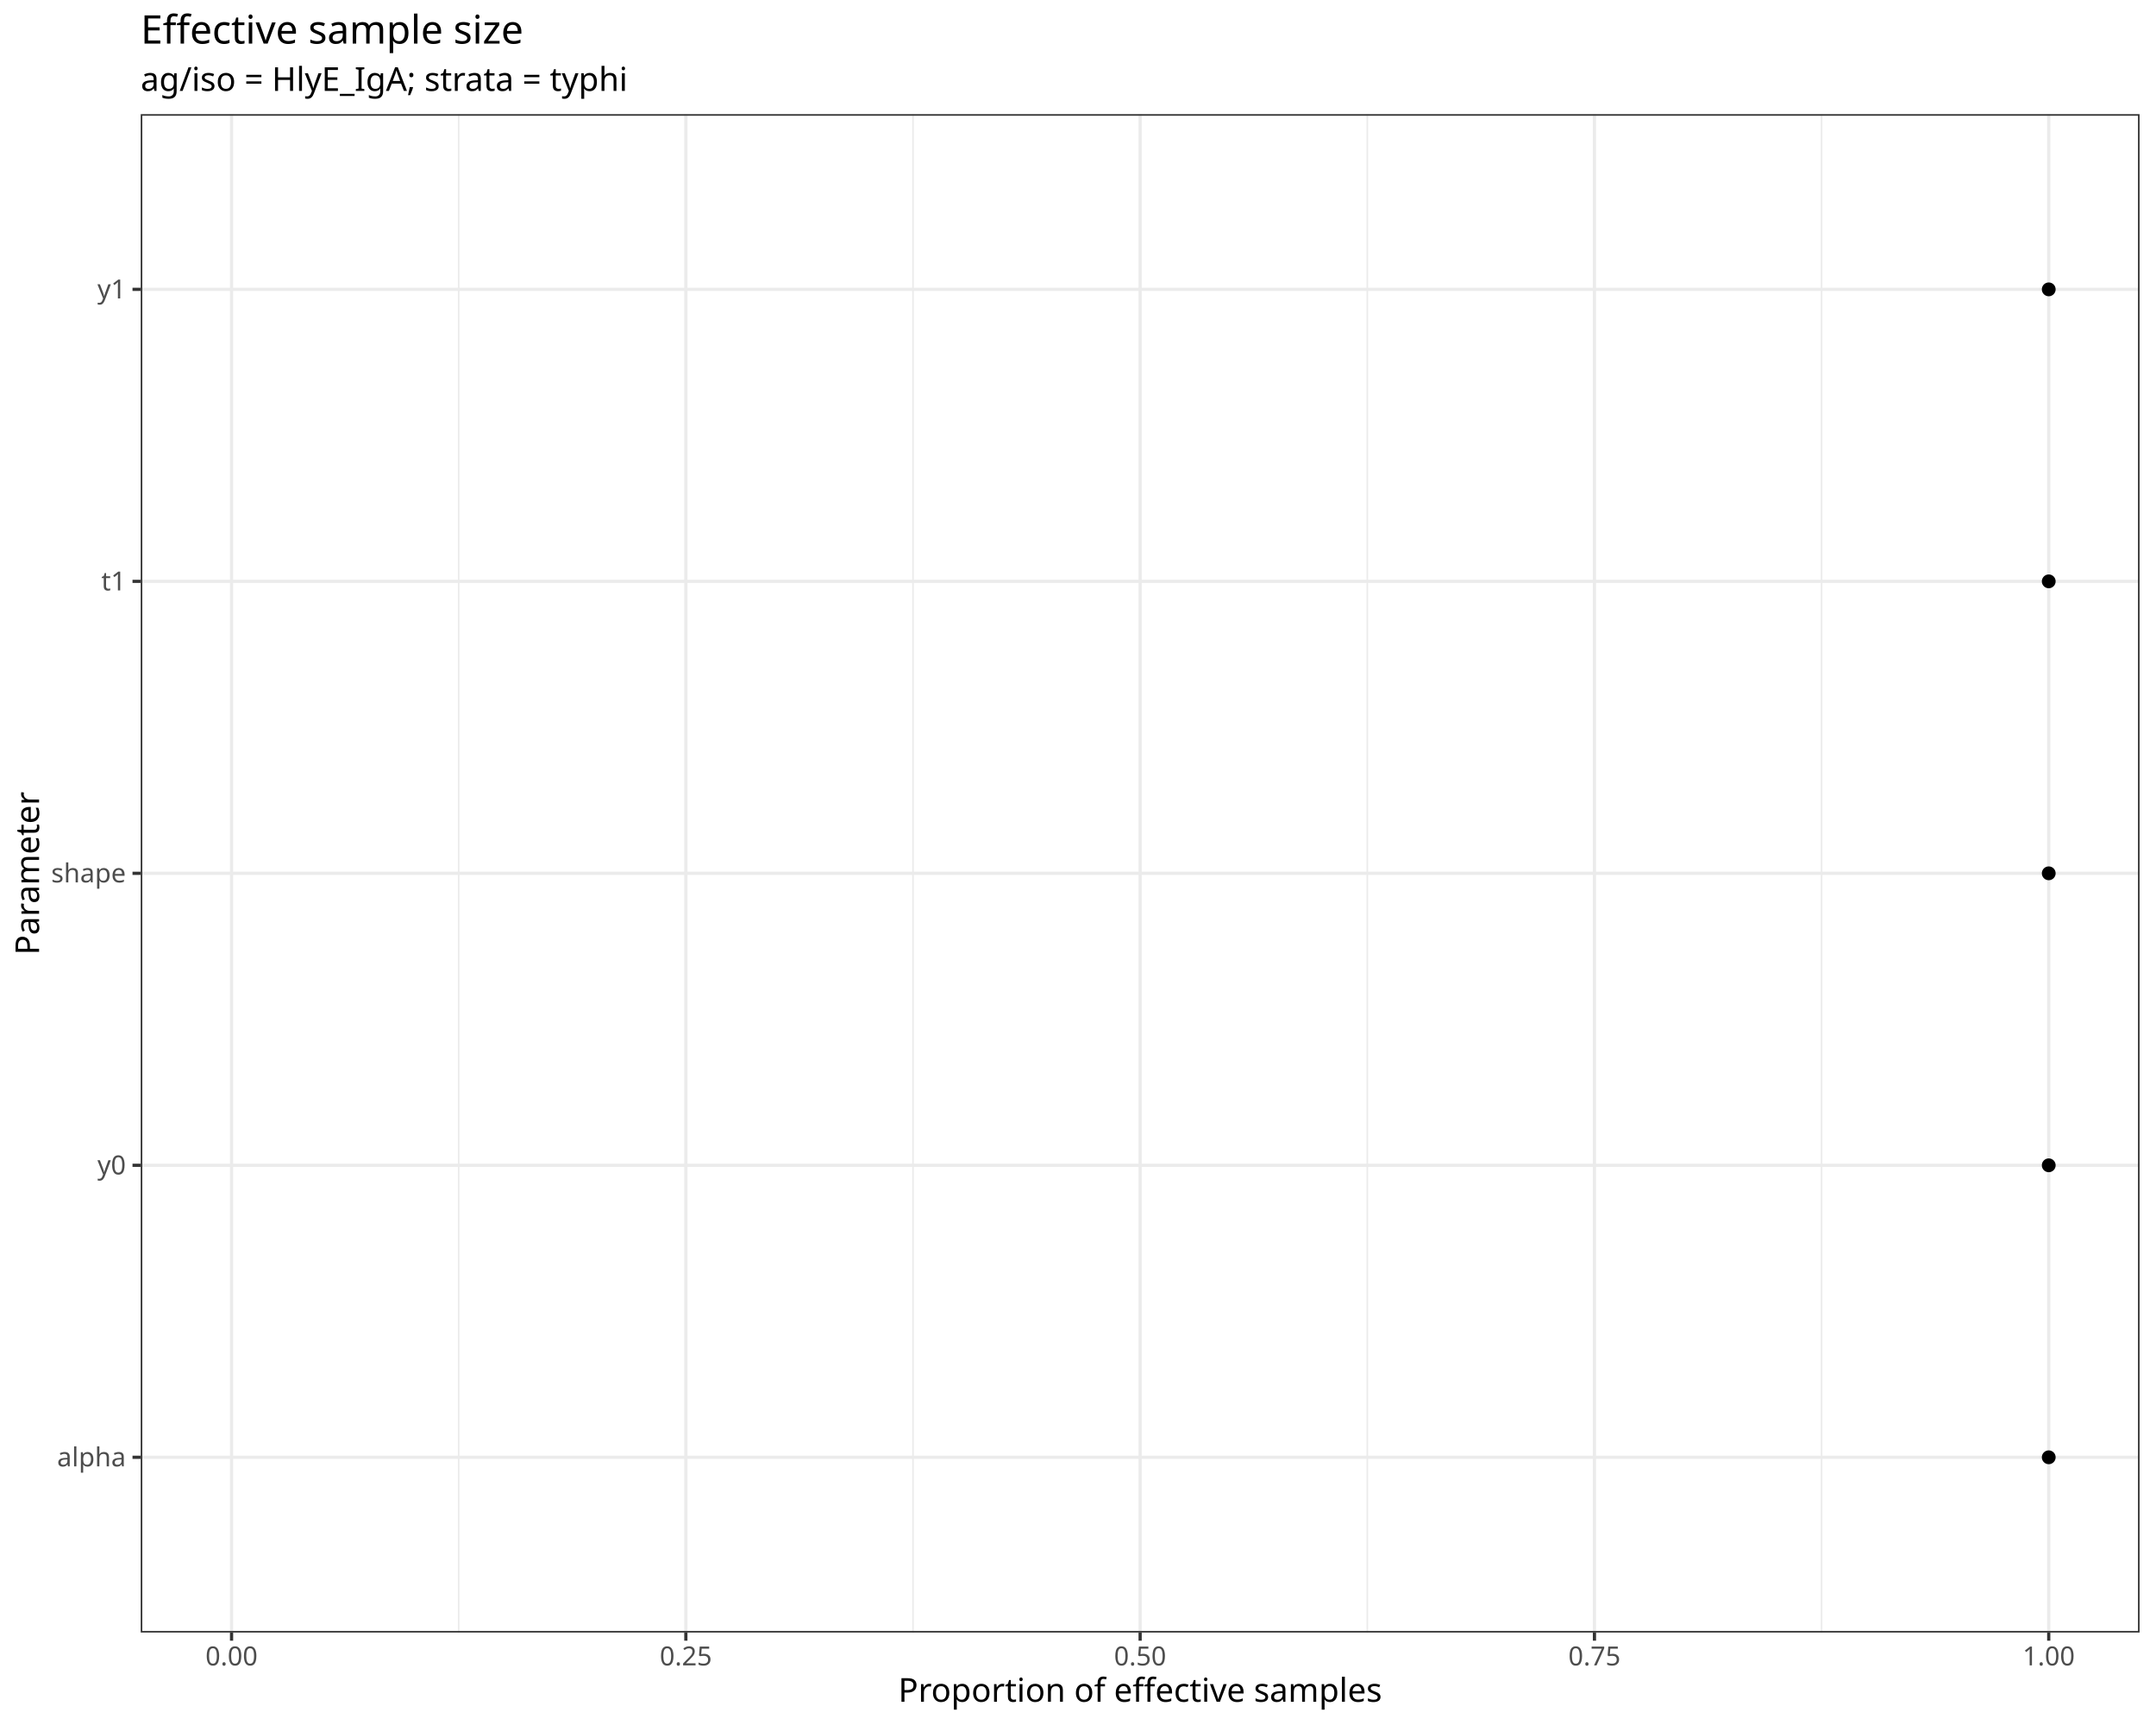
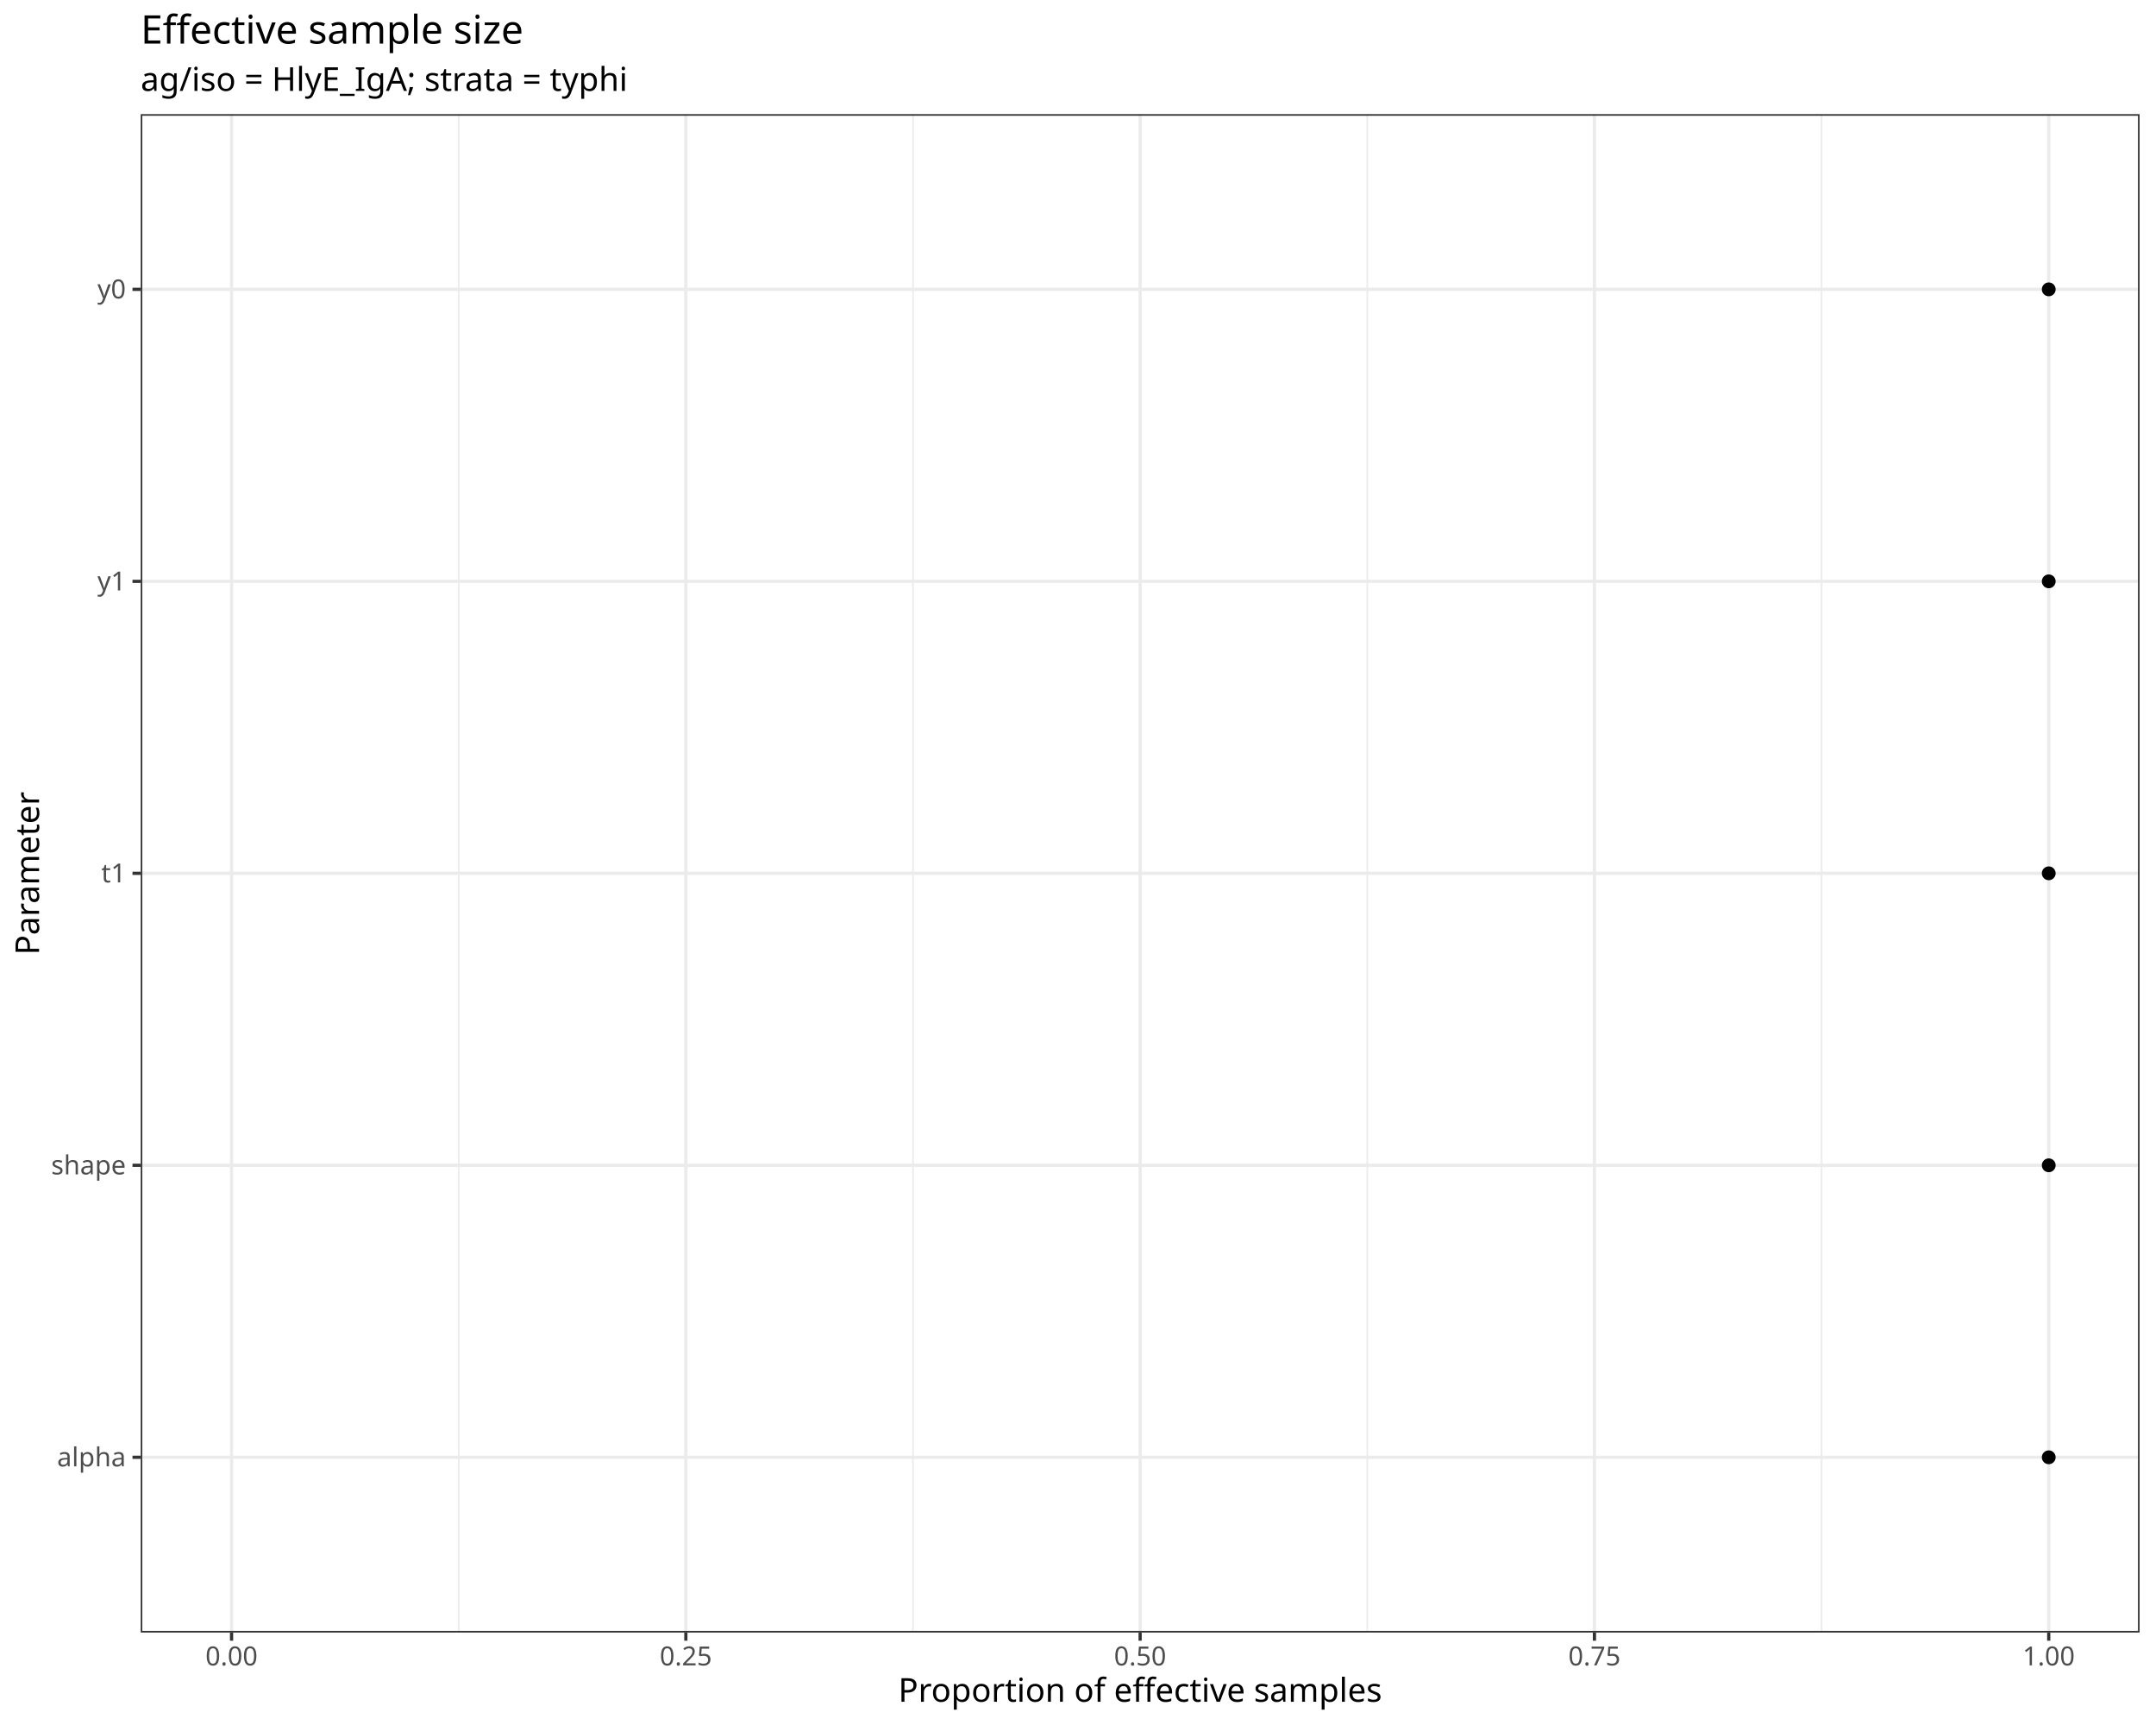
<svg xmlns="http://www.w3.org/2000/svg" class="svglite" data-engine-version="2.0" width="720.00pt" height="576.00pt" viewBox="0 0 720.00 576.00">
  <defs>
    <style type="text/css">
    .svglite line, .svglite polyline, .svglite polygon, .svglite path, .svglite rect, .svglite circle {
      fill: none;
      stroke: #000000;
      stroke-linecap: round;
      stroke-linejoin: round;
      stroke-miterlimit: 10.00;
    }
  </style>
  </defs>
  <rect width="100%" height="100%" style="stroke: none; fill: #FFFFFF;" />
  <defs>
    <clipPath id="cpMC4wMHw3MjAuMDB8MC4wMHw1NzYuMDA=">
      <rect x="0.00" y="0.00" width="720.00" height="576.00" />
    </clipPath>
  </defs>
  <g clip-path="url(#cpMC4wMHw3MjAuMDB8MC4wMHw1NzYuMDA=)">
    <rect x="0.00" y="0.00" width="720.00" height="576.00" style="stroke-width: 1.07; stroke: #FFFFFF; fill: #FFFFFF;" />
  </g>
  <defs>
    <clipPath id="cpNDYuOTl8NzE0LjUyfDM4LjEyfDU0NS4xMQ==">
      <rect x="46.99" y="38.12" width="667.53" height="507.00" />
    </clipPath>
  </defs>
  <g clip-path="url(#cpNDYuOTl8NzE0LjUyfDM4LjEyfDU0NS4xMQ==)">
    <rect x="46.99" y="38.12" width="667.53" height="507.00" style="stroke-width: 1.07; stroke: none; fill: #FFFFFF;" />
    <polyline points="153.18,545.11 153.18,38.12 " style="stroke-width: 0.53; stroke: #EBEBEB; stroke-linecap: butt;" />
    <polyline points="304.90,545.11 304.90,38.12 " style="stroke-width: 0.53; stroke: #EBEBEB; stroke-linecap: butt;" />
    <polyline points="456.61,545.11 456.61,38.12 " style="stroke-width: 0.53; stroke: #EBEBEB; stroke-linecap: butt;" />
    <polyline points="608.32,545.11 608.32,38.12 " style="stroke-width: 0.53; stroke: #EBEBEB; stroke-linecap: butt;" />
    <polyline points="46.99,486.61 714.52,486.61 " style="stroke-width: 1.07; stroke: #EBEBEB; stroke-linecap: butt;" />
    <polyline points="46.99,389.11 714.52,389.11 " style="stroke-width: 1.07; stroke: #EBEBEB; stroke-linecap: butt;" />
    <polyline points="46.99,291.61 714.52,291.61 " style="stroke-width: 1.07; stroke: #EBEBEB; stroke-linecap: butt;" />
    <polyline points="46.99,194.12 714.52,194.12 " style="stroke-width: 1.07; stroke: #EBEBEB; stroke-linecap: butt;" />
    <polyline points="46.99,96.62 714.52,96.62 " style="stroke-width: 1.07; stroke: #EBEBEB; stroke-linecap: butt;" />
    <polyline points="77.33,545.11 77.33,38.12 " style="stroke-width: 1.07; stroke: #EBEBEB; stroke-linecap: butt;" />
    <polyline points="229.04,545.11 229.04,38.12 " style="stroke-width: 1.07; stroke: #EBEBEB; stroke-linecap: butt;" />
    <polyline points="380.75,545.11 380.75,38.12 " style="stroke-width: 1.07; stroke: #EBEBEB; stroke-linecap: butt;" />
    <polyline points="532.47,545.11 532.47,38.12 " style="stroke-width: 1.07; stroke: #EBEBEB; stroke-linecap: butt;" />
    <polyline points="684.18,545.11 684.18,38.12 " style="stroke-width: 1.07; stroke: #EBEBEB; stroke-linecap: butt;" />
    <circle cx="684.18" cy="486.61" r="1.95" style="stroke-width: 0.71; fill: #000000;" />
+     <circle cx="684.18" cy="389.11" r="1.95" style="stroke-width: 0.71; fill: #000000;" />
    <circle cx="684.18" cy="291.61" r="1.95" style="stroke-width: 0.71; fill: #000000;" />
+     <circle cx="684.18" cy="96.62" r="1.95" style="stroke-width: 0.71; fill: #000000;" />
    <circle cx="684.18" cy="194.12" r="1.95" style="stroke-width: 0.71; fill: #000000;" />
-     <circle cx="684.18" cy="389.11" r="1.95" style="stroke-width: 0.71; fill: #000000;" />
-     <circle cx="684.18" cy="96.62" r="1.95" style="stroke-width: 0.71; fill: #000000;" />
    <rect x="46.99" y="38.12" width="667.53" height="507.00" style="stroke-width: 1.07; stroke: #333333;" />
  </g>
  <g clip-path="url(#cpMC4wMHw3MjAuMDB8MC4wMHw1NzYuMDA=)">
    <text x="42.05" y="489.64" text-anchor="end" style="font-size: 8.80px; fill: #4D4D4D; font-family: sans;" textLength="21.53px" lengthAdjust="spacingAndGlyphs">alpha</text>
-     <text x="42.05" y="392.14" text-anchor="end" style="font-size: 8.80px; fill: #4D4D4D; font-family: sans;" textLength="9.30px" lengthAdjust="spacingAndGlyphs">y0</text>
-     <text x="42.05" y="294.64" text-anchor="end" style="font-size: 8.80px; fill: #4D4D4D; font-family: sans;" textLength="23.98px" lengthAdjust="spacingAndGlyphs">shape</text>
-     <text x="42.05" y="197.14" text-anchor="end" style="font-size: 8.80px; fill: #4D4D4D; font-family: sans;" textLength="7.34px" lengthAdjust="spacingAndGlyphs">t1</text>
-     <text x="42.05" y="99.64" text-anchor="end" style="font-size: 8.80px; fill: #4D4D4D; font-family: sans;" textLength="9.30px" lengthAdjust="spacingAndGlyphs">y1</text>
+     <text x="42.05" y="392.14" text-anchor="end" style="font-size: 8.80px; fill: #4D4D4D; font-family: sans;" textLength="23.98px" lengthAdjust="spacingAndGlyphs">shape</text>
+     <text x="42.05" y="294.64" text-anchor="end" style="font-size: 8.80px; fill: #4D4D4D; font-family: sans;" textLength="7.34px" lengthAdjust="spacingAndGlyphs">t1</text>
+     <text x="42.05" y="197.14" text-anchor="end" style="font-size: 8.80px; fill: #4D4D4D; font-family: sans;" textLength="9.30px" lengthAdjust="spacingAndGlyphs">y1</text>
+     <text x="42.05" y="99.64" text-anchor="end" style="font-size: 8.80px; fill: #4D4D4D; font-family: sans;" textLength="9.30px" lengthAdjust="spacingAndGlyphs">y0</text>
    <polyline points="44.25,486.61 46.99,486.61 " style="stroke-width: 1.07; stroke: #333333; stroke-linecap: butt;" />
    <polyline points="44.25,389.11 46.99,389.11 " style="stroke-width: 1.07; stroke: #333333; stroke-linecap: butt;" />
    <polyline points="44.25,291.61 46.99,291.61 " style="stroke-width: 1.07; stroke: #333333; stroke-linecap: butt;" />
    <polyline points="44.25,194.12 46.99,194.12 " style="stroke-width: 1.07; stroke: #333333; stroke-linecap: butt;" />
    <polyline points="44.25,96.62 46.99,96.62 " style="stroke-width: 1.07; stroke: #333333; stroke-linecap: butt;" />
    <polyline points="77.33,547.85 77.33,545.11 " style="stroke-width: 1.07; stroke: #333333; stroke-linecap: butt;" />
    <polyline points="229.04,547.85 229.04,545.11 " style="stroke-width: 1.07; stroke: #333333; stroke-linecap: butt;" />
    <polyline points="380.75,547.85 380.75,545.11 " style="stroke-width: 1.07; stroke: #333333; stroke-linecap: butt;" />
    <polyline points="532.47,547.85 532.47,545.11 " style="stroke-width: 1.07; stroke: #333333; stroke-linecap: butt;" />
    <polyline points="684.18,547.85 684.18,545.11 " style="stroke-width: 1.07; stroke: #333333; stroke-linecap: butt;" />
    <text x="77.33" y="556.10" text-anchor="middle" style="font-size: 8.80px; fill: #4D4D4D; font-family: sans;" textLength="17.13px" lengthAdjust="spacingAndGlyphs">0.00</text>
    <text x="229.04" y="556.10" text-anchor="middle" style="font-size: 8.80px; fill: #4D4D4D; font-family: sans;" textLength="17.13px" lengthAdjust="spacingAndGlyphs">0.25</text>
    <text x="380.75" y="556.10" text-anchor="middle" style="font-size: 8.80px; fill: #4D4D4D; font-family: sans;" textLength="17.13px" lengthAdjust="spacingAndGlyphs">0.50</text>
    <text x="532.47" y="556.10" text-anchor="middle" style="font-size: 8.80px; fill: #4D4D4D; font-family: sans;" textLength="17.13px" lengthAdjust="spacingAndGlyphs">0.75</text>
    <text x="684.18" y="556.10" text-anchor="middle" style="font-size: 8.80px; fill: #4D4D4D; font-family: sans;" textLength="17.13px" lengthAdjust="spacingAndGlyphs">1.00</text>
    <text x="380.75" y="568.24" text-anchor="middle" style="font-size: 11.00px; font-family: sans;" textLength="151.04px" lengthAdjust="spacingAndGlyphs">Proportion of effective samples</text>
    <text transform="translate(13.05,291.61) rotate(-90)" text-anchor="middle" style="font-size: 11.00px; font-family: sans;" textLength="51.36px" lengthAdjust="spacingAndGlyphs">Parameter</text>
    <text x="46.99" y="30.35" style="font-size: 11.00px; font-family: sans;" textLength="160.22px" lengthAdjust="spacingAndGlyphs">ag/iso = HlyE_IgA; strata =  typhi</text>
    <text x="46.99" y="14.56" style="font-size: 13.20px; font-family: sans;" textLength="124.01px" lengthAdjust="spacingAndGlyphs">Effective sample size</text>
  </g>
</svg>
